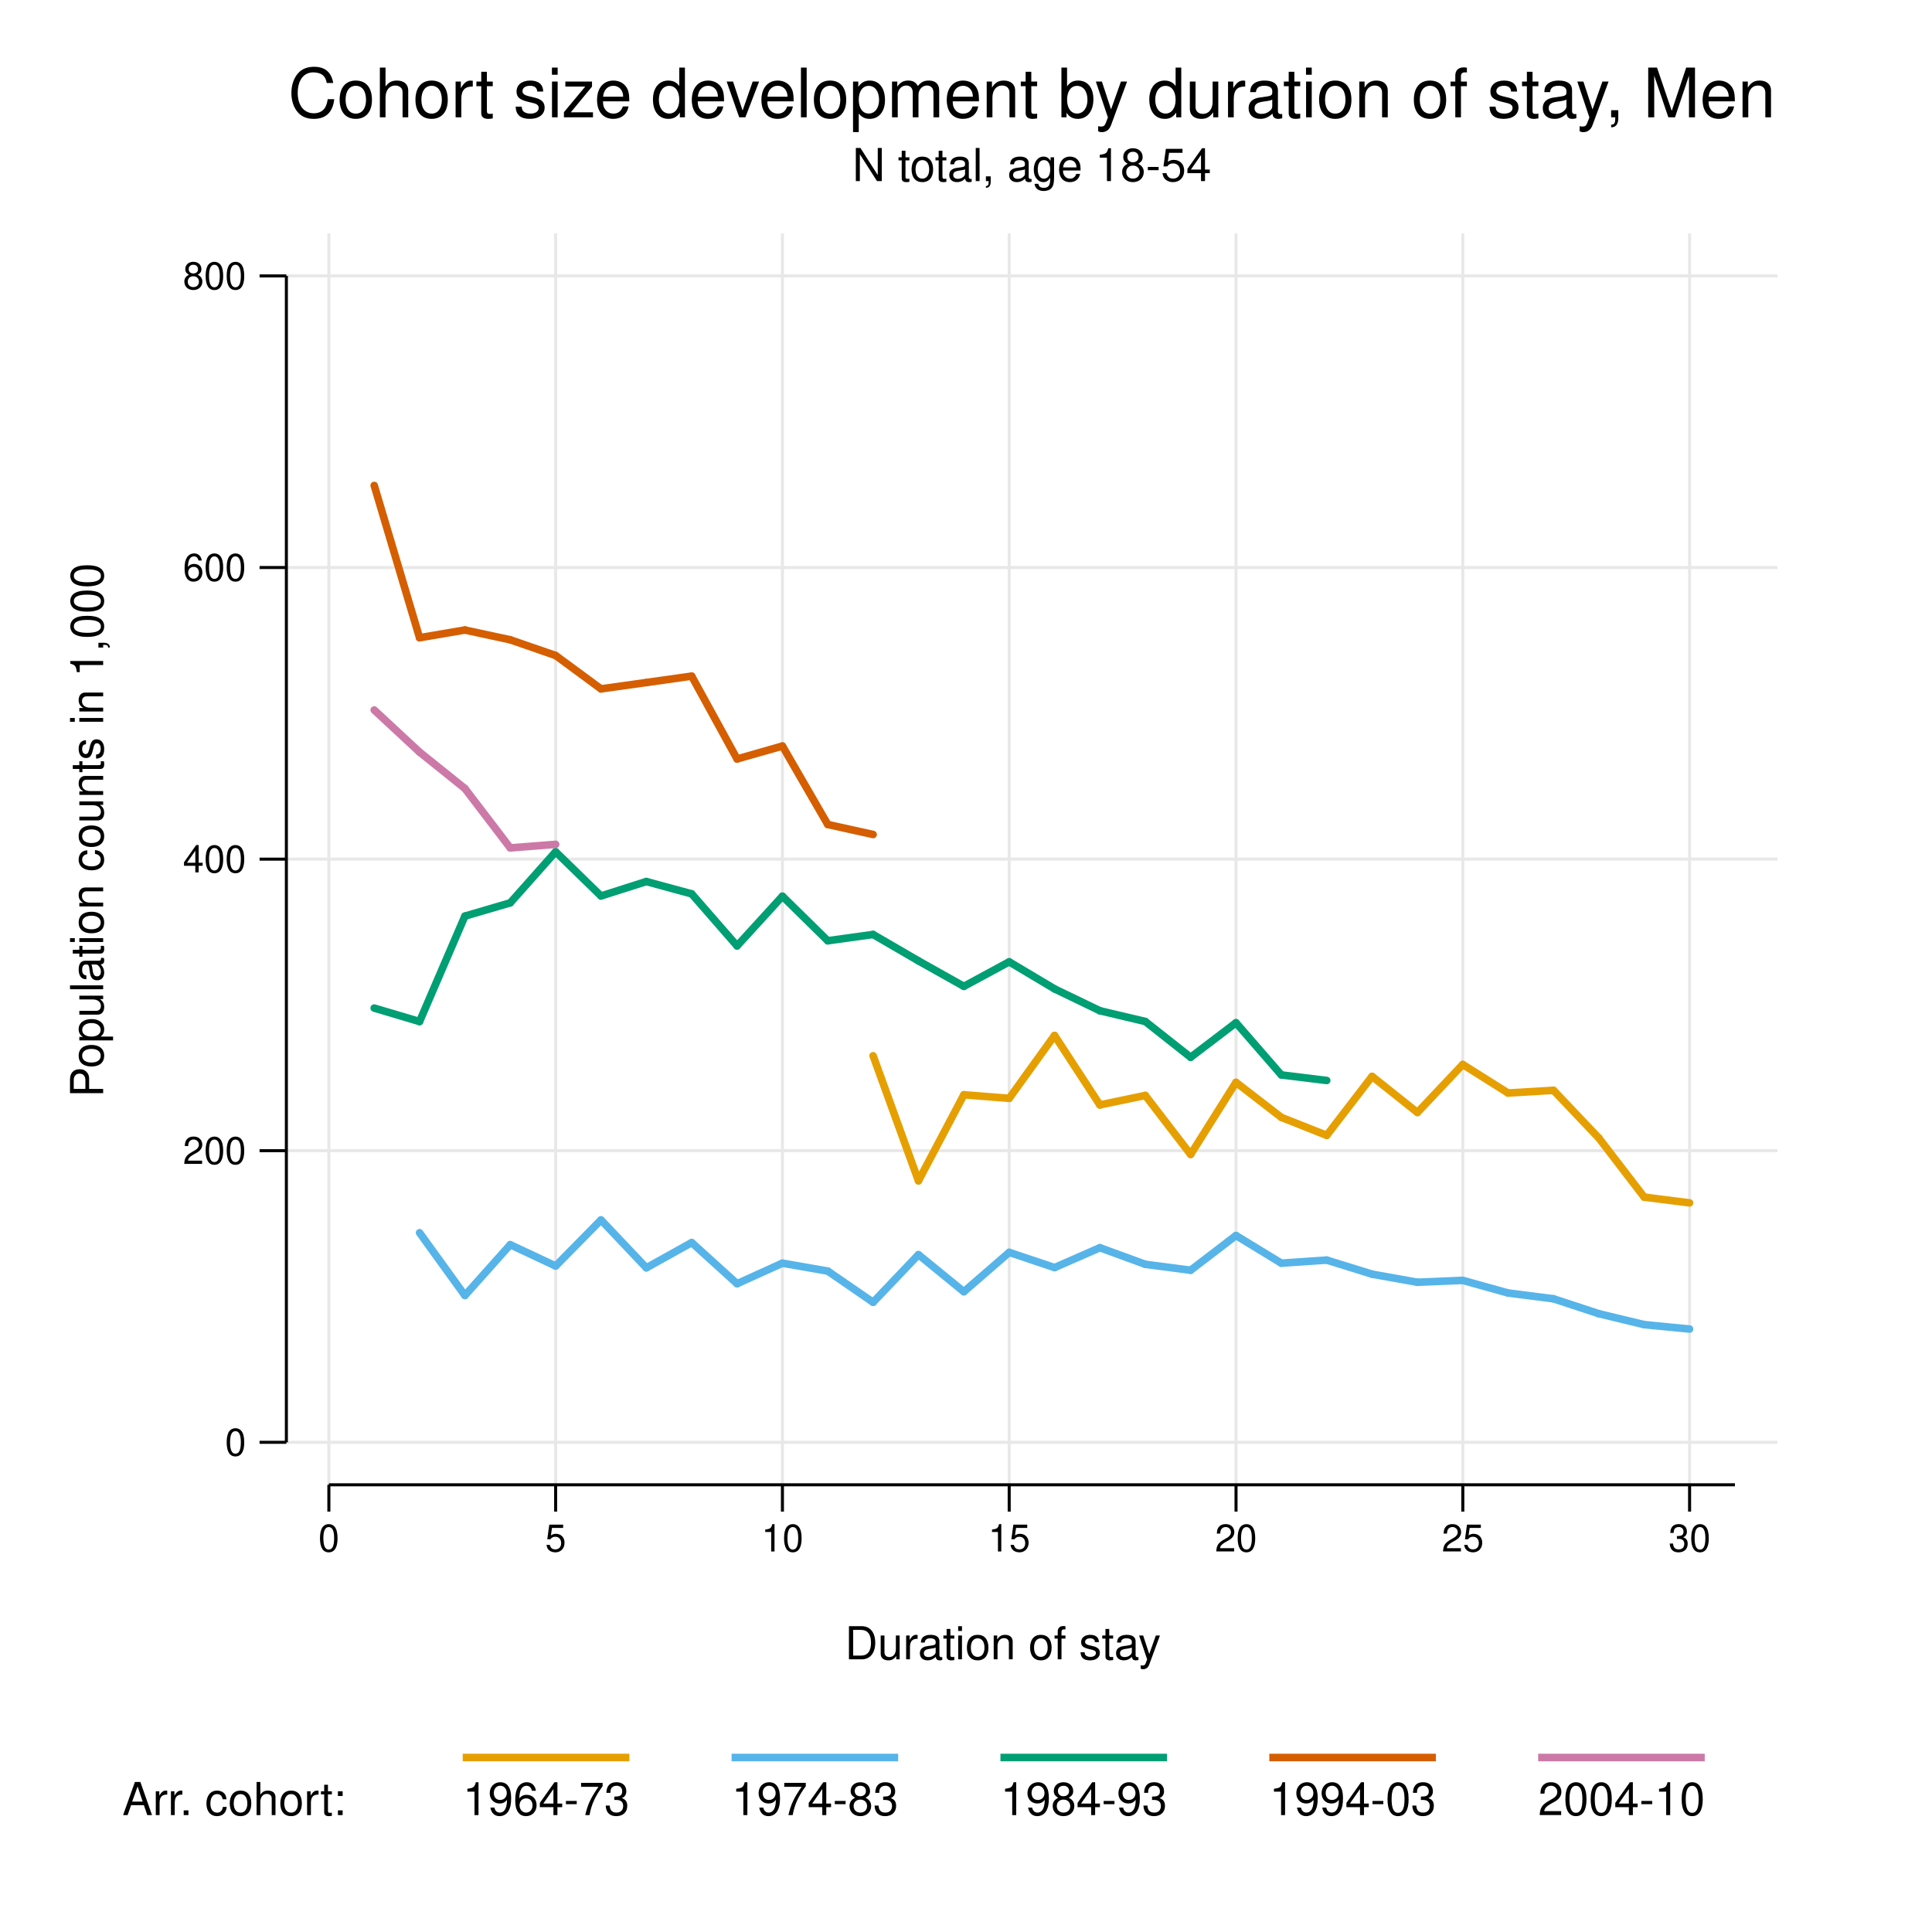
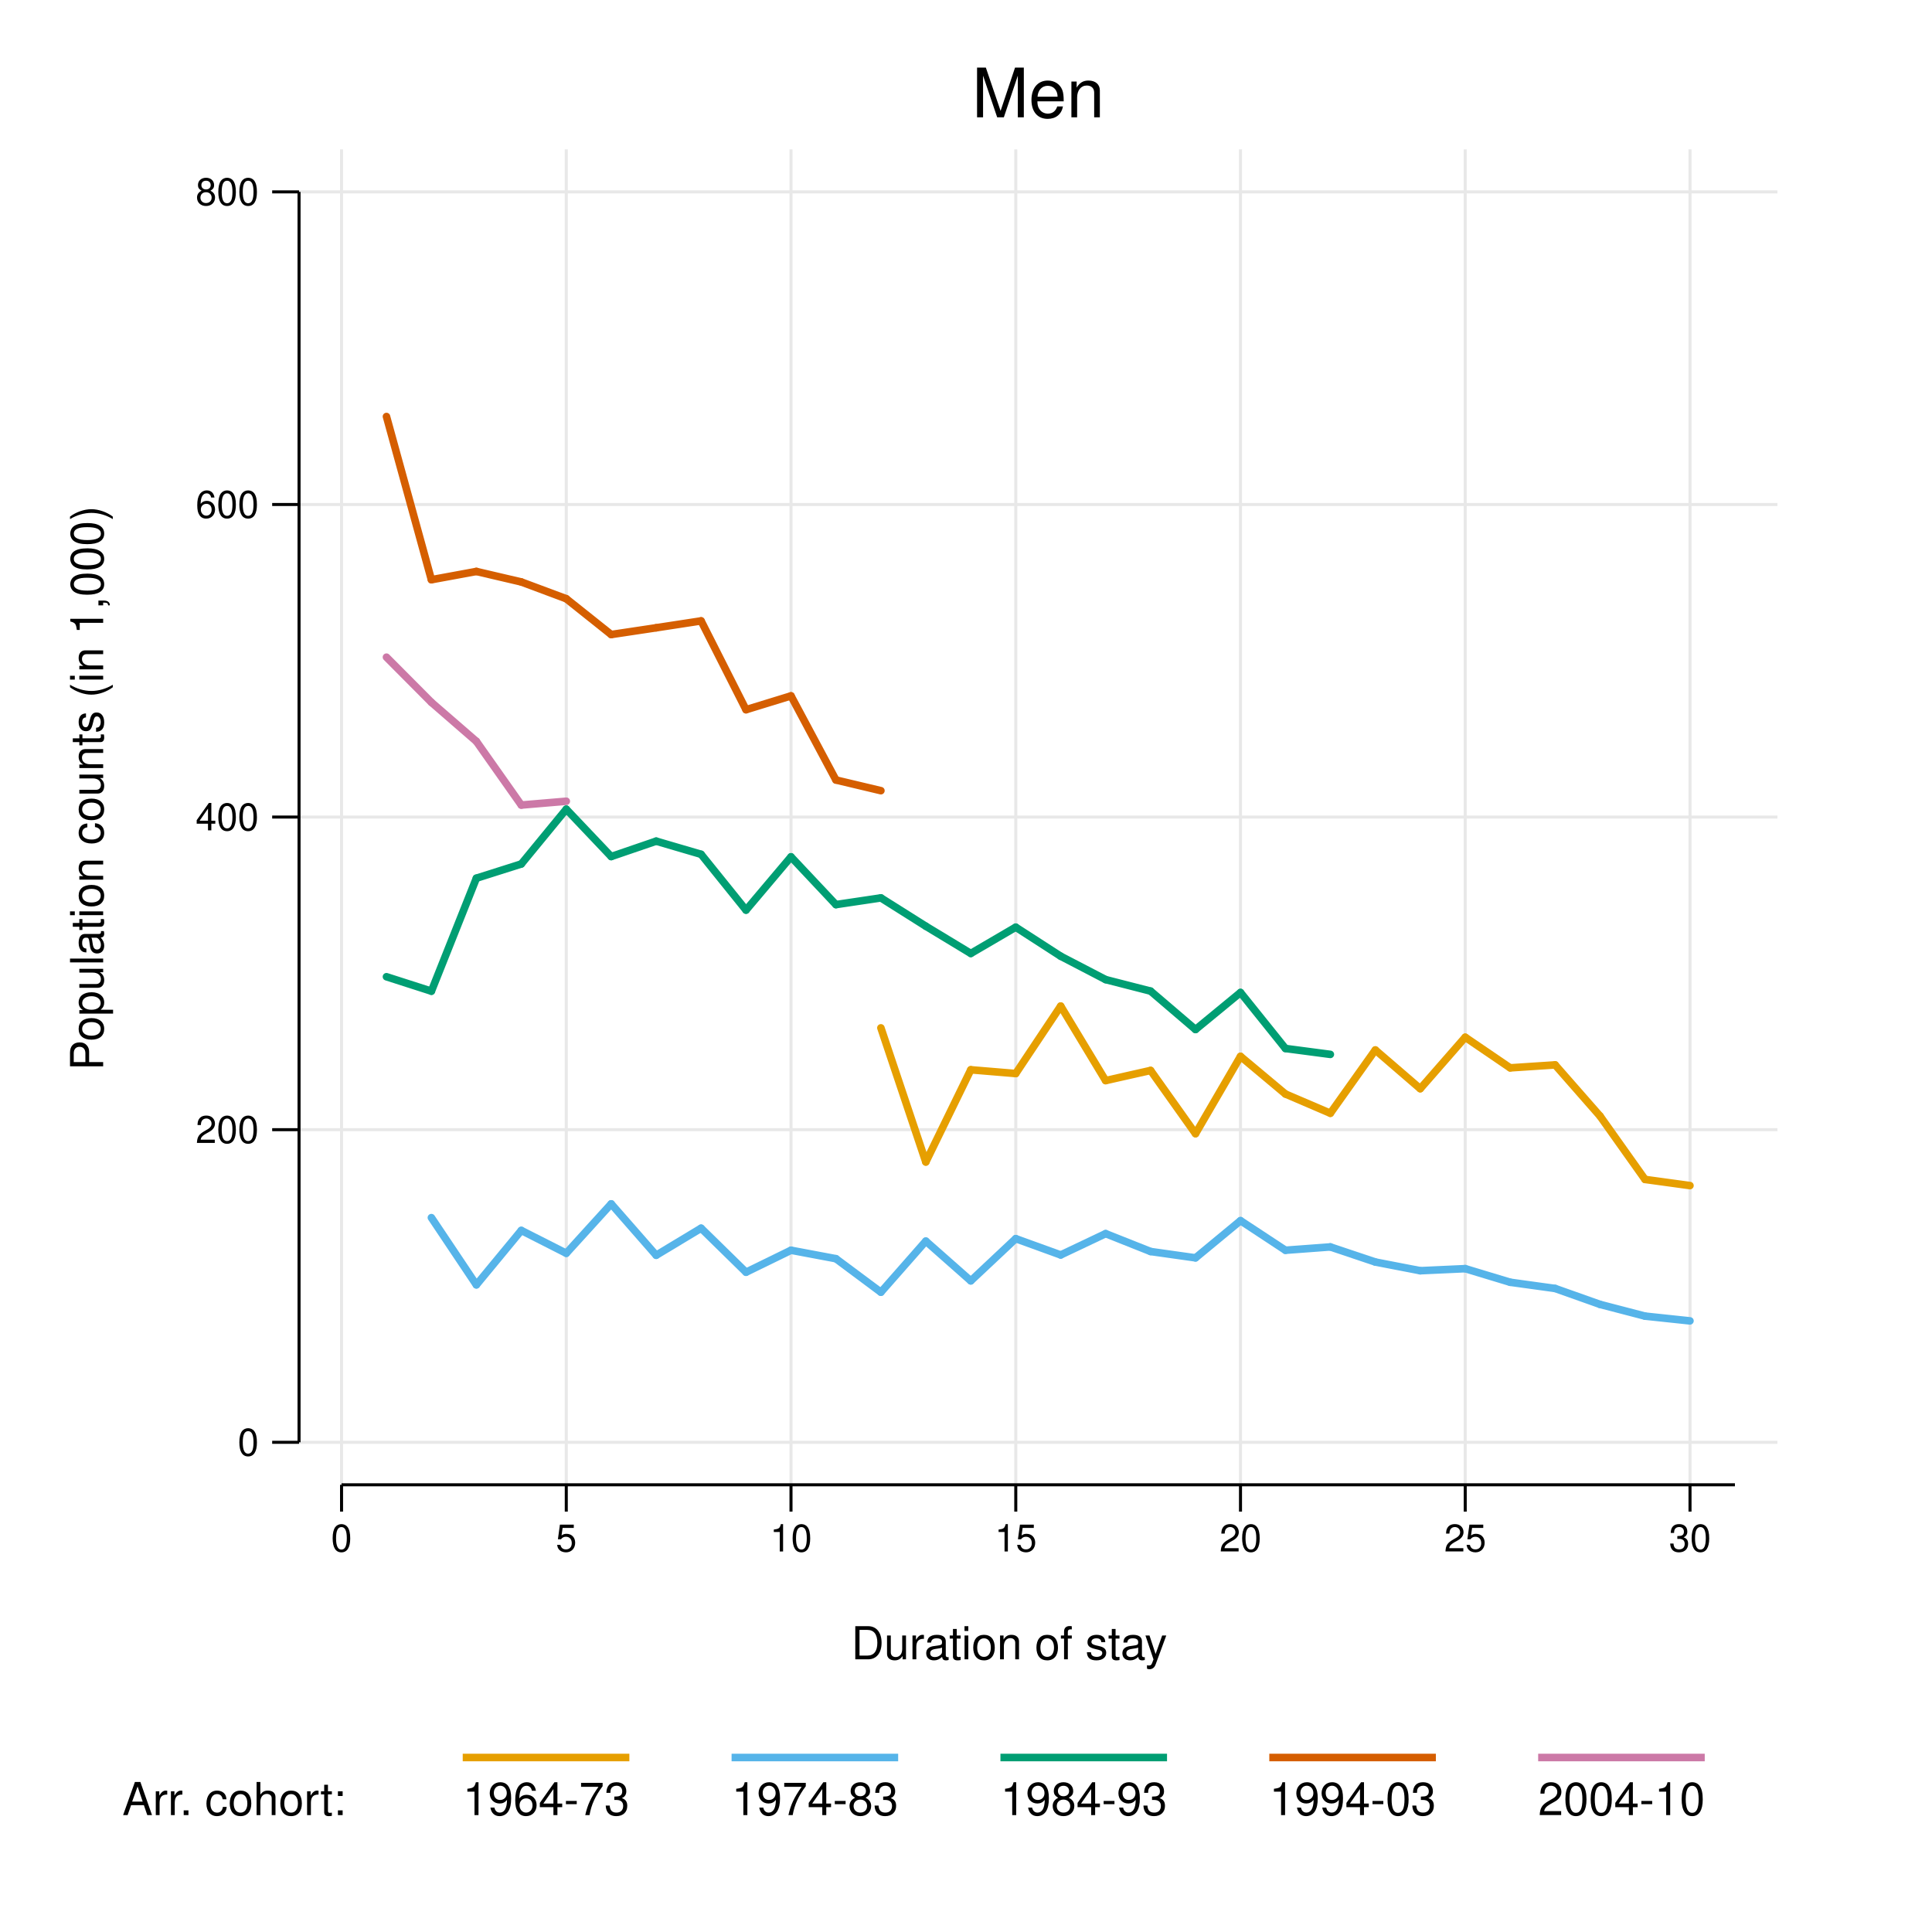
<svg xmlns="http://www.w3.org/2000/svg" version="1.1" width="3.54in" height="3.54in" viewBox="0 0 2551 2551">
  <rect x="0" y="0" width="2551" height="2551" style="fill:#FFFFFF;stroke:none" />
  <rect x="0.00" y="0.08" width="2551.00" height="2550.92" style="fill:#FFFFFF" />
  <rect x="2.55" y="2.63" width="2545.90" height="2545.82" style="fill:none;stroke:#FFFFFF;stroke-width:5.10" />
-   <line x1="378.12" y1="1904.40" x2="2346.91" y2="1904.40" style="stroke:#E8E8E8;stroke-width:4.00" />
-   <line x1="378.12" y1="1519.36" x2="2346.91" y2="1519.36" style="stroke:#E8E8E8;stroke-width:4.00" />
-   <line x1="378.12" y1="1134.40" x2="2346.91" y2="1134.40" style="stroke:#E8E8E8;stroke-width:4.00" />
-   <line x1="378.12" y1="749.36" x2="2346.91" y2="749.36" style="stroke:#E8E8E8;stroke-width:4.00" />
-   <line x1="378.12" y1="364.31" x2="2346.91" y2="364.31" style="stroke:#E8E8E8;stroke-width:4.00" />
-   <line x1="434.24" y1="1960.52" x2="434.24" y2="308.19" style="stroke:#E8E8E8;stroke-width:4.00" />
-   <line x1="733.67" y1="1960.52" x2="733.67" y2="308.19" style="stroke:#E8E8E8;stroke-width:4.00" />
-   <line x1="1033.11" y1="1960.52" x2="1033.11" y2="308.19" style="stroke:#E8E8E8;stroke-width:4.00" />
-   <line x1="1332.54" y1="1960.52" x2="1332.54" y2="308.19" style="stroke:#E8E8E8;stroke-width:4.00" />
-   <line x1="1632.05" y1="1960.52" x2="1632.05" y2="308.19" style="stroke:#E8E8E8;stroke-width:4.00" />
-   <line x1="1931.49" y1="1960.52" x2="1931.49" y2="308.19" style="stroke:#E8E8E8;stroke-width:4.00" />
-   <line x1="2230.92" y1="1960.52" x2="2230.92" y2="308.19" style="stroke:#E8E8E8;stroke-width:4.00" />
-   <line x1="1152.85" y1="1394.04" x2="1212.72" y2="1559.14" stroke-linecap="round" style="stroke:#E69F00;stroke-width:10.00" />
-   <line x1="1212.72" y1="1559.14" x2="1272.67" y2="1445.54" stroke-linecap="round" style="stroke:#E69F00;stroke-width:10.00" />
-   <line x1="1272.67" y1="1445.54" x2="1332.54" y2="1450.24" stroke-linecap="round" style="stroke:#E69F00;stroke-width:10.00" />
-   <line x1="1332.54" y1="1450.24" x2="1392.41" y2="1367.18" stroke-linecap="round" style="stroke:#E69F00;stroke-width:10.00" />
-   <line x1="1392.41" y1="1367.18" x2="1452.28" y2="1458.93" stroke-linecap="round" style="stroke:#E69F00;stroke-width:10.00" />
-   <line x1="1452.28" y1="1458.93" x2="1512.23" y2="1446.42" stroke-linecap="round" style="stroke:#E69F00;stroke-width:10.00" />
-   <line x1="1512.23" y1="1446.42" x2="1572.10" y2="1524.30" stroke-linecap="round" style="stroke:#E69F00;stroke-width:10.00" />
-   <line x1="1572.10" y1="1524.30" x2="1631.97" y2="1429.12" stroke-linecap="round" style="stroke:#E69F00;stroke-width:10.00" />
-   <line x1="1631.97" y1="1429.12" x2="1691.84" y2="1475.35" stroke-linecap="round" style="stroke:#E69F00;stroke-width:10.00" />
-   <line x1="1691.84" y1="1475.35" x2="1751.79" y2="1499.11" stroke-linecap="round" style="stroke:#E69F00;stroke-width:10.00" />
-   <line x1="1751.79" y1="1499.11" x2="1811.67" y2="1421.23" stroke-linecap="round" style="stroke:#E69F00;stroke-width:10.00" />
-   <line x1="1811.67" y1="1421.23" x2="1871.54" y2="1468.90" stroke-linecap="round" style="stroke:#E69F00;stroke-width:10.00" />
-   <line x1="1871.54" y1="1468.90" x2="1931.41" y2="1405.52" stroke-linecap="round" style="stroke:#E69F00;stroke-width:10.00" />
-   <line x1="1931.41" y1="1405.52" x2="1991.28" y2="1443.23" stroke-linecap="round" style="stroke:#E69F00;stroke-width:10.00" />
-   <line x1="1991.28" y1="1443.23" x2="2051.23" y2="1439.64" stroke-linecap="round" style="stroke:#E69F00;stroke-width:10.00" />
-   <line x1="2051.23" y1="1439.64" x2="2111.10" y2="1502.70" stroke-linecap="round" style="stroke:#E69F00;stroke-width:10.00" />
-   <line x1="2111.10" y1="1502.70" x2="2170.97" y2="1580.66" stroke-linecap="round" style="stroke:#E69F00;stroke-width:10.00" />
-   <line x1="2170.97" y1="1580.66" x2="2230.84" y2="1588.24" stroke-linecap="round" style="stroke:#E69F00;stroke-width:10.00" />
-   <line x1="553.98" y1="1627.70" x2="613.85" y2="1710.53" stroke-linecap="round" style="stroke:#56B4E9;stroke-width:10.00" />
-   <line x1="613.85" y1="1710.53" x2="673.72" y2="1643.48" stroke-linecap="round" style="stroke:#56B4E9;stroke-width:10.00" />
-   <line x1="673.72" y1="1643.48" x2="733.67" y2="1671.62" stroke-linecap="round" style="stroke:#56B4E9;stroke-width:10.00" />
-   <line x1="733.67" y1="1671.62" x2="793.55" y2="1610.80" stroke-linecap="round" style="stroke:#56B4E9;stroke-width:10.00" />
-   <line x1="793.55" y1="1610.80" x2="853.42" y2="1674.01" stroke-linecap="round" style="stroke:#56B4E9;stroke-width:10.00" />
-   <line x1="853.42" y1="1674.01" x2="913.29" y2="1640.69" stroke-linecap="round" style="stroke:#56B4E9;stroke-width:10.00" />
-   <line x1="913.29" y1="1640.69" x2="973.24" y2="1694.98" stroke-linecap="round" style="stroke:#56B4E9;stroke-width:10.00" />
-   <line x1="973.24" y1="1694.98" x2="1033.11" y2="1667.88" stroke-linecap="round" style="stroke:#56B4E9;stroke-width:10.00" />
-   <line x1="1033.11" y1="1667.88" x2="1092.98" y2="1678.32" stroke-linecap="round" style="stroke:#56B4E9;stroke-width:10.00" />
-   <line x1="1092.98" y1="1678.32" x2="1152.85" y2="1719.53" stroke-linecap="round" style="stroke:#56B4E9;stroke-width:10.00" />
-   <line x1="1152.85" y1="1719.53" x2="1212.72" y2="1656.64" stroke-linecap="round" style="stroke:#56B4E9;stroke-width:10.00" />
-   <line x1="1212.72" y1="1656.64" x2="1272.67" y2="1705.58" stroke-linecap="round" style="stroke:#56B4E9;stroke-width:10.00" />
-   <line x1="1272.67" y1="1705.58" x2="1332.54" y2="1653.61" stroke-linecap="round" style="stroke:#56B4E9;stroke-width:10.00" />
-   <line x1="1332.54" y1="1653.61" x2="1392.41" y2="1673.70" stroke-linecap="round" style="stroke:#56B4E9;stroke-width:10.00" />
-   <line x1="1392.41" y1="1673.70" x2="1452.28" y2="1647.47" stroke-linecap="round" style="stroke:#56B4E9;stroke-width:10.00" />
-   <line x1="1452.28" y1="1647.47" x2="1512.23" y2="1669.39" stroke-linecap="round" style="stroke:#56B4E9;stroke-width:10.00" />
-   <line x1="1512.23" y1="1669.39" x2="1572.10" y2="1677.20" stroke-linecap="round" style="stroke:#56B4E9;stroke-width:10.00" />
-   <line x1="1572.10" y1="1677.20" x2="1631.97" y2="1631.36" stroke-linecap="round" style="stroke:#56B4E9;stroke-width:10.00" />
-   <line x1="1631.97" y1="1631.36" x2="1691.84" y2="1667.88" stroke-linecap="round" style="stroke:#56B4E9;stroke-width:10.00" />
-   <line x1="1691.84" y1="1667.88" x2="1751.79" y2="1663.81" stroke-linecap="round" style="stroke:#56B4E9;stroke-width:10.00" />
-   <line x1="1751.79" y1="1663.81" x2="1811.67" y2="1682.38" stroke-linecap="round" style="stroke:#56B4E9;stroke-width:10.00" />
-   <line x1="1811.67" y1="1682.38" x2="1871.54" y2="1693.07" stroke-linecap="round" style="stroke:#56B4E9;stroke-width:10.00" />
-   <line x1="1871.54" y1="1693.07" x2="1931.41" y2="1690.60" stroke-linecap="round" style="stroke:#56B4E9;stroke-width:10.00" />
-   <line x1="1931.41" y1="1690.60" x2="1991.28" y2="1707.26" stroke-linecap="round" style="stroke:#56B4E9;stroke-width:10.00" />
-   <line x1="1991.28" y1="1707.26" x2="2051.23" y2="1714.91" stroke-linecap="round" style="stroke:#56B4E9;stroke-width:10.00" />
-   <line x1="2051.23" y1="1714.91" x2="2111.10" y2="1734.60" stroke-linecap="round" style="stroke:#56B4E9;stroke-width:10.00" />
-   <line x1="2111.10" y1="1734.60" x2="2170.97" y2="1749.03" stroke-linecap="round" style="stroke:#56B4E9;stroke-width:10.00" />
-   <line x1="2170.97" y1="1749.03" x2="2230.84" y2="1754.85" stroke-linecap="round" style="stroke:#56B4E9;stroke-width:10.00" />
-   <line x1="494.11" y1="1331.06" x2="553.98" y2="1348.84" stroke-linecap="round" style="stroke:#009E73;stroke-width:10.00" />
-   <line x1="553.98" y1="1348.84" x2="613.85" y2="1209.65" stroke-linecap="round" style="stroke:#009E73;stroke-width:10.00" />
-   <line x1="613.85" y1="1209.65" x2="673.72" y2="1192.11" stroke-linecap="round" style="stroke:#009E73;stroke-width:10.00" />
-   <line x1="673.72" y1="1192.11" x2="733.67" y2="1124.67" stroke-linecap="round" style="stroke:#009E73;stroke-width:10.00" />
-   <line x1="733.67" y1="1124.67" x2="793.55" y2="1183.03" stroke-linecap="round" style="stroke:#009E73;stroke-width:10.00" />
-   <line x1="793.55" y1="1183.03" x2="853.42" y2="1163.97" stroke-linecap="round" style="stroke:#009E73;stroke-width:10.00" />
-   <line x1="853.42" y1="1163.97" x2="913.29" y2="1180.24" stroke-linecap="round" style="stroke:#009E73;stroke-width:10.00" />
-   <line x1="913.29" y1="1180.24" x2="973.24" y2="1248.95" stroke-linecap="round" style="stroke:#009E73;stroke-width:10.00" />
-   <line x1="973.24" y1="1248.95" x2="1033.11" y2="1183.35" stroke-linecap="round" style="stroke:#009E73;stroke-width:10.00" />
-   <line x1="1033.11" y1="1183.35" x2="1092.98" y2="1242.18" stroke-linecap="round" style="stroke:#009E73;stroke-width:10.00" />
-   <line x1="1092.98" y1="1242.18" x2="1152.85" y2="1233.89" stroke-linecap="round" style="stroke:#009E73;stroke-width:10.00" />
-   <line x1="1152.85" y1="1233.89" x2="1212.72" y2="1268.72" stroke-linecap="round" style="stroke:#009E73;stroke-width:10.00" />
-   <line x1="1212.72" y1="1268.72" x2="1272.67" y2="1302.37" stroke-linecap="round" style="stroke:#009E73;stroke-width:10.00" />
-   <line x1="1272.67" y1="1302.37" x2="1332.54" y2="1270.00" stroke-linecap="round" style="stroke:#009E73;stroke-width:10.00" />
-   <line x1="1332.54" y1="1270.00" x2="1392.41" y2="1305.71" stroke-linecap="round" style="stroke:#009E73;stroke-width:10.00" />
-   <line x1="1392.41" y1="1305.71" x2="1452.28" y2="1334.57" stroke-linecap="round" style="stroke:#009E73;stroke-width:10.00" />
-   <line x1="1452.28" y1="1334.57" x2="1512.23" y2="1348.76" stroke-linecap="round" style="stroke:#009E73;stroke-width:10.00" />
-   <line x1="1512.23" y1="1348.76" x2="1572.10" y2="1396.03" stroke-linecap="round" style="stroke:#009E73;stroke-width:10.00" />
-   <line x1="1572.10" y1="1396.03" x2="1631.97" y2="1350.44" stroke-linecap="round" style="stroke:#009E73;stroke-width:10.00" />
-   <line x1="1631.97" y1="1350.44" x2="1691.84" y2="1419.31" stroke-linecap="round" style="stroke:#009E73;stroke-width:10.00" />
-   <line x1="1691.84" y1="1419.31" x2="1751.79" y2="1426.65" stroke-linecap="round" style="stroke:#009E73;stroke-width:10.00" />
-   <line x1="494.11" y1="641.02" x2="553.98" y2="842.07" stroke-linecap="round" style="stroke:#D55E00;stroke-width:10.00" />
-   <line x1="553.98" y1="842.07" x2="613.85" y2="831.87" stroke-linecap="round" style="stroke:#D55E00;stroke-width:10.00" />
-   <line x1="613.85" y1="831.87" x2="673.72" y2="844.78" stroke-linecap="round" style="stroke:#D55E00;stroke-width:10.00" />
-   <line x1="673.72" y1="844.78" x2="733.67" y2="865.51" stroke-linecap="round" style="stroke:#D55E00;stroke-width:10.00" />
-   <line x1="733.67" y1="865.51" x2="793.55" y2="909.59" stroke-linecap="round" style="stroke:#D55E00;stroke-width:10.00" />
-   <line x1="793.55" y1="909.59" x2="853.42" y2="901.22" stroke-linecap="round" style="stroke:#D55E00;stroke-width:10.00" />
-   <line x1="853.42" y1="901.22" x2="913.29" y2="892.77" stroke-linecap="round" style="stroke:#D55E00;stroke-width:10.00" />
-   <line x1="913.29" y1="892.77" x2="973.24" y2="1002.14" stroke-linecap="round" style="stroke:#D55E00;stroke-width:10.00" />
-   <line x1="973.24" y1="1002.14" x2="1033.11" y2="985.08" stroke-linecap="round" style="stroke:#D55E00;stroke-width:10.00" />
-   <line x1="1033.11" y1="985.08" x2="1092.98" y2="1088.64" stroke-linecap="round" style="stroke:#D55E00;stroke-width:10.00" />
-   <line x1="1092.98" y1="1088.64" x2="1152.85" y2="1101.87" stroke-linecap="round" style="stroke:#D55E00;stroke-width:10.00" />
-   <line x1="494.11" y1="937.49" x2="553.98" y2="993.06" stroke-linecap="round" style="stroke:#CC79A7;stroke-width:10.00" />
-   <line x1="553.98" y1="993.06" x2="613.85" y2="1041.13" stroke-linecap="round" style="stroke:#CC79A7;stroke-width:10.00" />
-   <line x1="613.85" y1="1041.13" x2="673.72" y2="1119.57" stroke-linecap="round" style="stroke:#CC79A7;stroke-width:10.00" />
-   <line x1="673.72" y1="1119.57" x2="733.67" y2="1114.87" stroke-linecap="round" style="stroke:#CC79A7;stroke-width:10.00" />
-   <line x1="378.12" y1="1904.40" x2="342.72" y2="1904.40" style="stroke:#000000;stroke-width:4.00" />
-   <text x="324.94" y="1921.92" style="font-family:'Helvetica';font-size:49.99px;fill:#000000" text-anchor="end">0</text>
-   <line x1="378.12" y1="1519.36" x2="342.72" y2="1519.36" style="stroke:#000000;stroke-width:4.00" />
-   <text x="324.94" y="1536.87" style="font-family:'Helvetica';font-size:49.99px;fill:#000000" text-anchor="end">200</text>
-   <line x1="378.12" y1="1134.40" x2="342.72" y2="1134.40" style="stroke:#000000;stroke-width:4.00" />
-   <text x="324.94" y="1151.91" style="font-family:'Helvetica';font-size:49.99px;fill:#000000" text-anchor="end">400</text>
-   <line x1="378.12" y1="749.36" x2="342.72" y2="749.36" style="stroke:#000000;stroke-width:4.00" />
-   <text x="324.94" y="766.87" style="font-family:'Helvetica';font-size:49.99px;fill:#000000" text-anchor="end">600</text>
-   <line x1="378.12" y1="364.31" x2="342.72" y2="364.31" style="stroke:#000000;stroke-width:4.00" />
-   <text x="324.94" y="381.83" style="font-family:'Helvetica';font-size:49.99px;fill:#000000" text-anchor="end">800</text>
-   <line x1="378.12" y1="1904.40" x2="378.12" y2="364.31" style="stroke:#000000;stroke-width:4.00" />
-   <text x="136.21" y="1096.13" style="font-family:'Helvetica';font-size:60.03px;fill:#000000" transform="rotate(-90 136.21,1096.13)" text-anchor="middle">Population counts in 1,000</text>
-   <line x1="434.24" y1="1960.52" x2="434.24" y2="1995.92" style="stroke:#000000;stroke-width:4.00" />
-   <text x="434.24" y="2048.56" style="font-family:'Helvetica';font-size:49.99px;fill:#000000" text-anchor="middle">0</text>
-   <line x1="733.67" y1="1960.52" x2="733.67" y2="1995.92" style="stroke:#000000;stroke-width:4.00" />
-   <text x="733.67" y="2048.56" style="font-family:'Helvetica';font-size:49.99px;fill:#000000" text-anchor="middle">5</text>
-   <line x1="1033.11" y1="1960.52" x2="1033.11" y2="1995.92" style="stroke:#000000;stroke-width:4.00" />
-   <text x="1033.11" y="2048.56" style="font-family:'Helvetica';font-size:49.99px;fill:#000000" text-anchor="middle">10</text>
-   <line x1="1332.54" y1="1960.52" x2="1332.54" y2="1995.92" style="stroke:#000000;stroke-width:4.00" />
-   <text x="1332.54" y="2048.56" style="font-family:'Helvetica';font-size:49.99px;fill:#000000" text-anchor="middle">15</text>
-   <line x1="1632.05" y1="1960.52" x2="1632.05" y2="1995.92" style="stroke:#000000;stroke-width:4.00" />
-   <text x="1632.05" y="2048.56" style="font-family:'Helvetica';font-size:49.99px;fill:#000000" text-anchor="middle">20</text>
-   <line x1="1931.49" y1="1960.52" x2="1931.49" y2="1995.92" style="stroke:#000000;stroke-width:4.00" />
-   <text x="1931.49" y="2048.56" style="font-family:'Helvetica';font-size:49.99px;fill:#000000" text-anchor="middle">25</text>
-   <line x1="2230.92" y1="1960.52" x2="2230.92" y2="1995.92" style="stroke:#000000;stroke-width:4.00" />
-   <text x="2230.92" y="2048.56" style="font-family:'Helvetica';font-size:49.99px;fill:#000000" text-anchor="middle">30</text>
-   <line x1="434.24" y1="1960.52" x2="2290.79" y2="1960.52" style="stroke:#000000;stroke-width:4.00" />
-   <text x="1324.25" y="2190.96" style="font-family:'Helvetica';font-size:60.03px;fill:#000000" text-anchor="middle">Duration of stay</text>
+   <line x1="394.86" y1="1904.40" x2="2346.91" y2="1904.40" style="stroke:#E8E8E8;stroke-width:4.00" />
+   <line x1="394.86" y1="1491.62" x2="2346.91" y2="1491.62" style="stroke:#E8E8E8;stroke-width:4.00" />
+   <line x1="394.86" y1="1078.83" x2="2346.91" y2="1078.83" style="stroke:#E8E8E8;stroke-width:4.00" />
+   <line x1="394.86" y1="666.13" x2="2346.91" y2="666.13" style="stroke:#E8E8E8;stroke-width:4.00" />
+   <line x1="394.86" y1="253.35" x2="2346.91" y2="253.35" style="stroke:#E8E8E8;stroke-width:4.00" />
+   <line x1="450.98" y1="1960.52" x2="450.98" y2="197.22" style="stroke:#E8E8E8;stroke-width:4.00" />
+   <line x1="747.71" y1="1960.52" x2="747.71" y2="197.22" style="stroke:#E8E8E8;stroke-width:4.00" />
+   <line x1="1044.43" y1="1960.52" x2="1044.43" y2="197.22" style="stroke:#E8E8E8;stroke-width:4.00" />
+   <line x1="1341.23" y1="1960.52" x2="1341.23" y2="197.22" style="stroke:#E8E8E8;stroke-width:4.00" />
+   <line x1="1637.95" y1="1960.52" x2="1637.95" y2="197.22" style="stroke:#E8E8E8;stroke-width:4.00" />
+   <line x1="1934.68" y1="1960.52" x2="1934.68" y2="197.22" style="stroke:#E8E8E8;stroke-width:4.00" />
+   <line x1="2231.48" y1="1960.52" x2="2231.48" y2="197.22" style="stroke:#E8E8E8;stroke-width:4.00" />
+   <line x1="1163.13" y1="1357.21" x2="1222.45" y2="1534.27" stroke-linecap="round" style="stroke:#E69F00;stroke-width:10.00" />
+   <line x1="1222.45" y1="1534.27" x2="1281.84" y2="1412.54" stroke-linecap="round" style="stroke:#E69F00;stroke-width:10.00" />
+   <line x1="1281.84" y1="1412.54" x2="1341.15" y2="1417.48" stroke-linecap="round" style="stroke:#E69F00;stroke-width:10.00" />
+   <line x1="1341.15" y1="1417.48" x2="1400.54" y2="1328.43" stroke-linecap="round" style="stroke:#E69F00;stroke-width:10.00" />
+   <line x1="1400.54" y1="1328.43" x2="1459.86" y2="1426.81" stroke-linecap="round" style="stroke:#E69F00;stroke-width:10.00" />
+   <line x1="1459.86" y1="1426.81" x2="1519.25" y2="1413.41" stroke-linecap="round" style="stroke:#E69F00;stroke-width:10.00" />
+   <line x1="1519.25" y1="1413.41" x2="1578.56" y2="1496.88" stroke-linecap="round" style="stroke:#E69F00;stroke-width:10.00" />
+   <line x1="1578.56" y1="1496.88" x2="1637.95" y2="1394.84" stroke-linecap="round" style="stroke:#E69F00;stroke-width:10.00" />
+   <line x1="1637.95" y1="1394.84" x2="1697.27" y2="1444.50" stroke-linecap="round" style="stroke:#E69F00;stroke-width:10.00" />
+   <line x1="1697.27" y1="1444.50" x2="1756.58" y2="1469.93" stroke-linecap="round" style="stroke:#E69F00;stroke-width:10.00" />
+   <line x1="1756.58" y1="1469.93" x2="1815.97" y2="1386.39" stroke-linecap="round" style="stroke:#E69F00;stroke-width:10.00" />
+   <line x1="1815.97" y1="1386.39" x2="1875.28" y2="1437.49" stroke-linecap="round" style="stroke:#E69F00;stroke-width:10.00" />
+   <line x1="1875.28" y1="1437.49" x2="1934.68" y2="1369.57" stroke-linecap="round" style="stroke:#E69F00;stroke-width:10.00" />
+   <line x1="1934.68" y1="1369.57" x2="1993.99" y2="1409.99" stroke-linecap="round" style="stroke:#E69F00;stroke-width:10.00" />
+   <line x1="1993.99" y1="1409.99" x2="2053.38" y2="1406.08" stroke-linecap="round" style="stroke:#E69F00;stroke-width:10.00" />
+   <line x1="2053.38" y1="1406.08" x2="2112.69" y2="1473.68" stroke-linecap="round" style="stroke:#E69F00;stroke-width:10.00" />
+   <line x1="2112.69" y1="1473.68" x2="2172.08" y2="1557.31" stroke-linecap="round" style="stroke:#E69F00;stroke-width:10.00" />
+   <line x1="2172.08" y1="1557.31" x2="2231.40" y2="1565.44" stroke-linecap="round" style="stroke:#E69F00;stroke-width:10.00" />
+   <line x1="569.61" y1="1607.77" x2="629.00" y2="1696.49" stroke-linecap="round" style="stroke:#56B4E9;stroke-width:10.00" />
+   <line x1="629.00" y1="1696.49" x2="688.31" y2="1624.67" stroke-linecap="round" style="stroke:#56B4E9;stroke-width:10.00" />
+   <line x1="688.31" y1="1624.67" x2="747.71" y2="1654.80" stroke-linecap="round" style="stroke:#56B4E9;stroke-width:10.00" />
+   <line x1="747.71" y1="1654.80" x2="807.02" y2="1589.59" stroke-linecap="round" style="stroke:#56B4E9;stroke-width:10.00" />
+   <line x1="807.02" y1="1589.59" x2="866.41" y2="1657.43" stroke-linecap="round" style="stroke:#56B4E9;stroke-width:10.00" />
+   <line x1="866.41" y1="1657.43" x2="925.72" y2="1621.72" stroke-linecap="round" style="stroke:#56B4E9;stroke-width:10.00" />
+   <line x1="925.72" y1="1621.72" x2="985.04" y2="1679.83" stroke-linecap="round" style="stroke:#56B4E9;stroke-width:10.00" />
+   <line x1="985.04" y1="1679.83" x2="1044.43" y2="1650.82" stroke-linecap="round" style="stroke:#56B4E9;stroke-width:10.00" />
+   <line x1="1044.43" y1="1650.82" x2="1103.74" y2="1661.98" stroke-linecap="round" style="stroke:#56B4E9;stroke-width:10.00" />
+   <line x1="1103.74" y1="1661.98" x2="1163.13" y2="1706.22" stroke-linecap="round" style="stroke:#56B4E9;stroke-width:10.00" />
+   <line x1="1163.13" y1="1706.22" x2="1222.45" y2="1638.78" stroke-linecap="round" style="stroke:#56B4E9;stroke-width:10.00" />
+   <line x1="1222.45" y1="1638.78" x2="1281.84" y2="1691.23" stroke-linecap="round" style="stroke:#56B4E9;stroke-width:10.00" />
+   <line x1="1281.84" y1="1691.23" x2="1341.15" y2="1635.51" stroke-linecap="round" style="stroke:#56B4E9;stroke-width:10.00" />
+   <line x1="1341.15" y1="1635.51" x2="1400.54" y2="1657.03" stroke-linecap="round" style="stroke:#56B4E9;stroke-width:10.00" />
+   <line x1="1400.54" y1="1657.03" x2="1459.86" y2="1628.89" stroke-linecap="round" style="stroke:#56B4E9;stroke-width:10.00" />
+   <line x1="1459.86" y1="1628.89" x2="1519.25" y2="1652.49" stroke-linecap="round" style="stroke:#56B4E9;stroke-width:10.00" />
+   <line x1="1519.25" y1="1652.49" x2="1578.56" y2="1660.86" stroke-linecap="round" style="stroke:#56B4E9;stroke-width:10.00" />
+   <line x1="1578.56" y1="1660.86" x2="1637.95" y2="1611.75" stroke-linecap="round" style="stroke:#56B4E9;stroke-width:10.00" />
+   <line x1="1637.95" y1="1611.75" x2="1697.27" y2="1650.82" stroke-linecap="round" style="stroke:#56B4E9;stroke-width:10.00" />
+   <line x1="1697.27" y1="1650.82" x2="1756.58" y2="1646.43" stroke-linecap="round" style="stroke:#56B4E9;stroke-width:10.00" />
+   <line x1="1756.58" y1="1646.43" x2="1815.97" y2="1666.36" stroke-linecap="round" style="stroke:#56B4E9;stroke-width:10.00" />
+   <line x1="1815.97" y1="1666.36" x2="1875.28" y2="1677.84" stroke-linecap="round" style="stroke:#56B4E9;stroke-width:10.00" />
+   <line x1="1875.28" y1="1677.84" x2="1934.68" y2="1675.13" stroke-linecap="round" style="stroke:#56B4E9;stroke-width:10.00" />
+   <line x1="1934.68" y1="1675.13" x2="1993.99" y2="1693.07" stroke-linecap="round" style="stroke:#56B4E9;stroke-width:10.00" />
+   <line x1="1993.99" y1="1693.07" x2="2053.38" y2="1701.28" stroke-linecap="round" style="stroke:#56B4E9;stroke-width:10.00" />
+   <line x1="2053.38" y1="1701.28" x2="2112.69" y2="1722.32" stroke-linecap="round" style="stroke:#56B4E9;stroke-width:10.00" />
+   <line x1="2112.69" y1="1722.32" x2="2172.08" y2="1737.79" stroke-linecap="round" style="stroke:#56B4E9;stroke-width:10.00" />
+   <line x1="2172.08" y1="1737.79" x2="2231.40" y2="1744.09" stroke-linecap="round" style="stroke:#56B4E9;stroke-width:10.00" />
+   <line x1="510.30" y1="1289.69" x2="569.61" y2="1308.74" stroke-linecap="round" style="stroke:#009E73;stroke-width:10.00" />
+   <line x1="569.61" y1="1308.74" x2="629.00" y2="1159.59" stroke-linecap="round" style="stroke:#009E73;stroke-width:10.00" />
+   <line x1="629.00" y1="1159.59" x2="688.31" y2="1140.78" stroke-linecap="round" style="stroke:#009E73;stroke-width:10.00" />
+   <line x1="688.31" y1="1140.78" x2="747.71" y2="1068.47" stroke-linecap="round" style="stroke:#009E73;stroke-width:10.00" />
+   <line x1="747.71" y1="1068.47" x2="807.02" y2="1130.97" stroke-linecap="round" style="stroke:#009E73;stroke-width:10.00" />
+   <line x1="807.02" y1="1130.97" x2="866.41" y2="1110.64" stroke-linecap="round" style="stroke:#009E73;stroke-width:10.00" />
+   <line x1="866.41" y1="1110.64" x2="925.72" y2="1128.02" stroke-linecap="round" style="stroke:#009E73;stroke-width:10.00" />
+   <line x1="925.72" y1="1128.02" x2="985.04" y2="1201.68" stroke-linecap="round" style="stroke:#009E73;stroke-width:10.00" />
+   <line x1="985.04" y1="1201.68" x2="1044.43" y2="1131.37" stroke-linecap="round" style="stroke:#009E73;stroke-width:10.00" />
+   <line x1="1044.43" y1="1131.37" x2="1103.74" y2="1194.43" stroke-linecap="round" style="stroke:#009E73;stroke-width:10.00" />
+   <line x1="1103.74" y1="1194.43" x2="1163.13" y2="1185.58" stroke-linecap="round" style="stroke:#009E73;stroke-width:10.00" />
+   <line x1="1163.13" y1="1185.58" x2="1222.45" y2="1222.97" stroke-linecap="round" style="stroke:#009E73;stroke-width:10.00" />
+   <line x1="1222.45" y1="1222.97" x2="1281.84" y2="1258.92" stroke-linecap="round" style="stroke:#009E73;stroke-width:10.00" />
+   <line x1="1281.84" y1="1258.92" x2="1341.15" y2="1224.24" stroke-linecap="round" style="stroke:#009E73;stroke-width:10.00" />
+   <line x1="1341.15" y1="1224.24" x2="1400.54" y2="1262.59" stroke-linecap="round" style="stroke:#009E73;stroke-width:10.00" />
+   <line x1="1400.54" y1="1262.59" x2="1459.86" y2="1293.44" stroke-linecap="round" style="stroke:#009E73;stroke-width:10.00" />
+   <line x1="1459.86" y1="1293.44" x2="1519.25" y2="1308.66" stroke-linecap="round" style="stroke:#009E73;stroke-width:10.00" />
+   <line x1="1519.25" y1="1308.66" x2="1578.56" y2="1359.36" stroke-linecap="round" style="stroke:#009E73;stroke-width:10.00" />
+   <line x1="1578.56" y1="1359.36" x2="1637.95" y2="1310.50" stroke-linecap="round" style="stroke:#009E73;stroke-width:10.00" />
+   <line x1="1637.95" y1="1310.50" x2="1697.27" y2="1384.40" stroke-linecap="round" style="stroke:#009E73;stroke-width:10.00" />
+   <line x1="1697.27" y1="1384.40" x2="1756.58" y2="1392.21" stroke-linecap="round" style="stroke:#009E73;stroke-width:10.00" />
+   <line x1="510.30" y1="549.98" x2="569.61" y2="765.46" stroke-linecap="round" style="stroke:#D55E00;stroke-width:10.00" />
+   <line x1="569.61" y1="765.46" x2="629.00" y2="754.54" stroke-linecap="round" style="stroke:#D55E00;stroke-width:10.00" />
+   <line x1="629.00" y1="754.54" x2="688.31" y2="768.41" stroke-linecap="round" style="stroke:#D55E00;stroke-width:10.00" />
+   <line x1="688.31" y1="768.41" x2="747.71" y2="790.57" stroke-linecap="round" style="stroke:#D55E00;stroke-width:10.00" />
+   <line x1="747.71" y1="790.57" x2="807.02" y2="837.84" stroke-linecap="round" style="stroke:#D55E00;stroke-width:10.00" />
+   <line x1="807.02" y1="837.84" x2="866.41" y2="828.92" stroke-linecap="round" style="stroke:#D55E00;stroke-width:10.00" />
+   <line x1="866.41" y1="828.92" x2="925.72" y2="819.83" stroke-linecap="round" style="stroke:#D55E00;stroke-width:10.00" />
+   <line x1="925.72" y1="819.83" x2="985.04" y2="937.09" stroke-linecap="round" style="stroke:#D55E00;stroke-width:10.00" />
+   <line x1="985.04" y1="937.09" x2="1044.43" y2="918.84" stroke-linecap="round" style="stroke:#D55E00;stroke-width:10.00" />
+   <line x1="1044.43" y1="918.84" x2="1103.74" y2="1029.89" stroke-linecap="round" style="stroke:#D55E00;stroke-width:10.00" />
+   <line x1="1103.74" y1="1029.89" x2="1163.13" y2="1044.00" stroke-linecap="round" style="stroke:#D55E00;stroke-width:10.00" />
+   <line x1="510.30" y1="867.74" x2="569.61" y2="927.37" stroke-linecap="round" style="stroke:#CC79A7;stroke-width:10.00" />
+   <line x1="569.61" y1="927.37" x2="629.00" y2="978.87" stroke-linecap="round" style="stroke:#CC79A7;stroke-width:10.00" />
+   <line x1="629.00" y1="978.87" x2="688.31" y2="1062.97" stroke-linecap="round" style="stroke:#CC79A7;stroke-width:10.00" />
+   <line x1="688.31" y1="1062.97" x2="747.71" y2="1057.95" stroke-linecap="round" style="stroke:#CC79A7;stroke-width:10.00" />
+   <line x1="394.86" y1="1904.40" x2="359.38" y2="1904.40" style="stroke:#000000;stroke-width:4.00" />
+   <text x="341.69" y="1921.92" style="font-family:'Helvetica';font-size:49.99px;fill:#000000" text-anchor="end">0</text>
+   <line x1="394.86" y1="1491.62" x2="359.38" y2="1491.62" style="stroke:#000000;stroke-width:4.00" />
+   <text x="341.69" y="1509.13" style="font-family:'Helvetica';font-size:49.99px;fill:#000000" text-anchor="end">200</text>
+   <line x1="394.86" y1="1078.83" x2="359.38" y2="1078.83" style="stroke:#000000;stroke-width:4.00" />
+   <text x="341.69" y="1096.35" style="font-family:'Helvetica';font-size:49.99px;fill:#000000" text-anchor="end">400</text>
+   <line x1="394.86" y1="666.13" x2="359.38" y2="666.13" style="stroke:#000000;stroke-width:4.00" />
+   <text x="341.69" y="683.64" style="font-family:'Helvetica';font-size:49.99px;fill:#000000" text-anchor="end">600</text>
+   <line x1="394.86" y1="253.35" x2="359.38" y2="253.35" style="stroke:#000000;stroke-width:4.00" />
+   <text x="341.69" y="270.86" style="font-family:'Helvetica';font-size:49.99px;fill:#000000" text-anchor="end">800</text>
+   <line x1="394.86" y1="1904.40" x2="394.86" y2="253.35" style="stroke:#000000;stroke-width:4.00" />
+   <text x="136.21" y="1040.57" style="font-family:'Helvetica';font-size:60.03px;fill:#000000" transform="rotate(-90 136.21,1040.57)" text-anchor="middle">Population counts (in 1,000)</text>
+   <line x1="450.98" y1="1960.52" x2="450.98" y2="1995.92" style="stroke:#000000;stroke-width:4.00" />
+   <text x="450.98" y="2048.56" style="font-family:'Helvetica';font-size:49.99px;fill:#000000" text-anchor="middle">0</text>
+   <line x1="747.71" y1="1960.52" x2="747.71" y2="1995.92" style="stroke:#000000;stroke-width:4.00" />
+   <text x="747.71" y="2048.56" style="font-family:'Helvetica';font-size:49.99px;fill:#000000" text-anchor="middle">5</text>
+   <line x1="1044.43" y1="1960.52" x2="1044.43" y2="1995.92" style="stroke:#000000;stroke-width:4.00" />
+   <text x="1044.43" y="2048.56" style="font-family:'Helvetica';font-size:49.99px;fill:#000000" text-anchor="middle">10</text>
+   <line x1="1341.23" y1="1960.52" x2="1341.23" y2="1995.92" style="stroke:#000000;stroke-width:4.00" />
+   <text x="1341.23" y="2048.56" style="font-family:'Helvetica';font-size:49.99px;fill:#000000" text-anchor="middle">15</text>
+   <line x1="1637.95" y1="1960.52" x2="1637.95" y2="1995.92" style="stroke:#000000;stroke-width:4.00" />
+   <text x="1637.95" y="2048.56" style="font-family:'Helvetica';font-size:49.99px;fill:#000000" text-anchor="middle">20</text>
+   <line x1="1934.68" y1="1960.52" x2="1934.68" y2="1995.92" style="stroke:#000000;stroke-width:4.00" />
+   <text x="1934.68" y="2048.56" style="font-family:'Helvetica';font-size:49.99px;fill:#000000" text-anchor="middle">25</text>
+   <line x1="2231.48" y1="1960.52" x2="2231.48" y2="1995.92" style="stroke:#000000;stroke-width:4.00" />
+   <text x="2231.48" y="2048.56" style="font-family:'Helvetica';font-size:49.99px;fill:#000000" text-anchor="middle">30</text>
+   <line x1="450.98" y1="1960.52" x2="2290.79" y2="1960.52" style="stroke:#000000;stroke-width:4.00" />
+   <text x="1332.62" y="2190.96" style="font-family:'Helvetica';font-size:60.03px;fill:#000000" text-anchor="middle">Duration of stay</text>
  <text x="161.52" y="2396.65" style="font-family:'Helvetica';font-size:60.03px;fill:#000000">Arr. cohort: </text>
  <text x="610.98" y="2396.65" style="font-family:'Helvetica';font-size:60.03px;fill:#000000">1964-73</text>
  <text x="965.98" y="2396.65" style="font-family:'Helvetica';font-size:60.03px;fill:#000000">1974-83</text>
  <text x="1320.98" y="2396.65" style="font-family:'Helvetica';font-size:60.03px;fill:#000000">1984-93</text>
  <text x="1675.98" y="2396.65" style="font-family:'Helvetica';font-size:60.03px;fill:#000000">1994-03</text>
  <text x="2030.98" y="2396.65" style="font-family:'Helvetica';font-size:60.03px;fill:#000000">2004-10</text>
  <line x1="610.98" y1="2320.61" x2="831.01" y2="2320.61" style="stroke:#E69F00;stroke-width:10.00" />
  <line x1="965.98" y1="2320.61" x2="1185.93" y2="2320.61" style="stroke:#56B4E9;stroke-width:10.00" />
  <line x1="1320.98" y1="2320.61" x2="1540.93" y2="2320.61" style="stroke:#009E73;stroke-width:10.00" />
  <line x1="1675.98" y1="2320.61" x2="1895.93" y2="2320.61" style="stroke:#D55E00;stroke-width:10.00" />
  <line x1="2030.98" y1="2320.61" x2="2250.93" y2="2320.61" style="stroke:#CC79A7;stroke-width:10.00" />
-   <text x="1362.52" y="239.12" style="font-family:'Helvetica';font-size:60.03px;fill:#000000" text-anchor="middle">N total, age 18-54</text>
-   <text x="1362.52" y="154.88" style="font-family:'Helvetica';font-size:90.01px;fill:#000000" text-anchor="middle">Cohort size development by duration of stay, Men</text>
+   <text x="1370.89" y="154.88" style="font-family:'Helvetica';font-size:90.01px;fill:#000000" text-anchor="middle">Men</text>
</svg>
